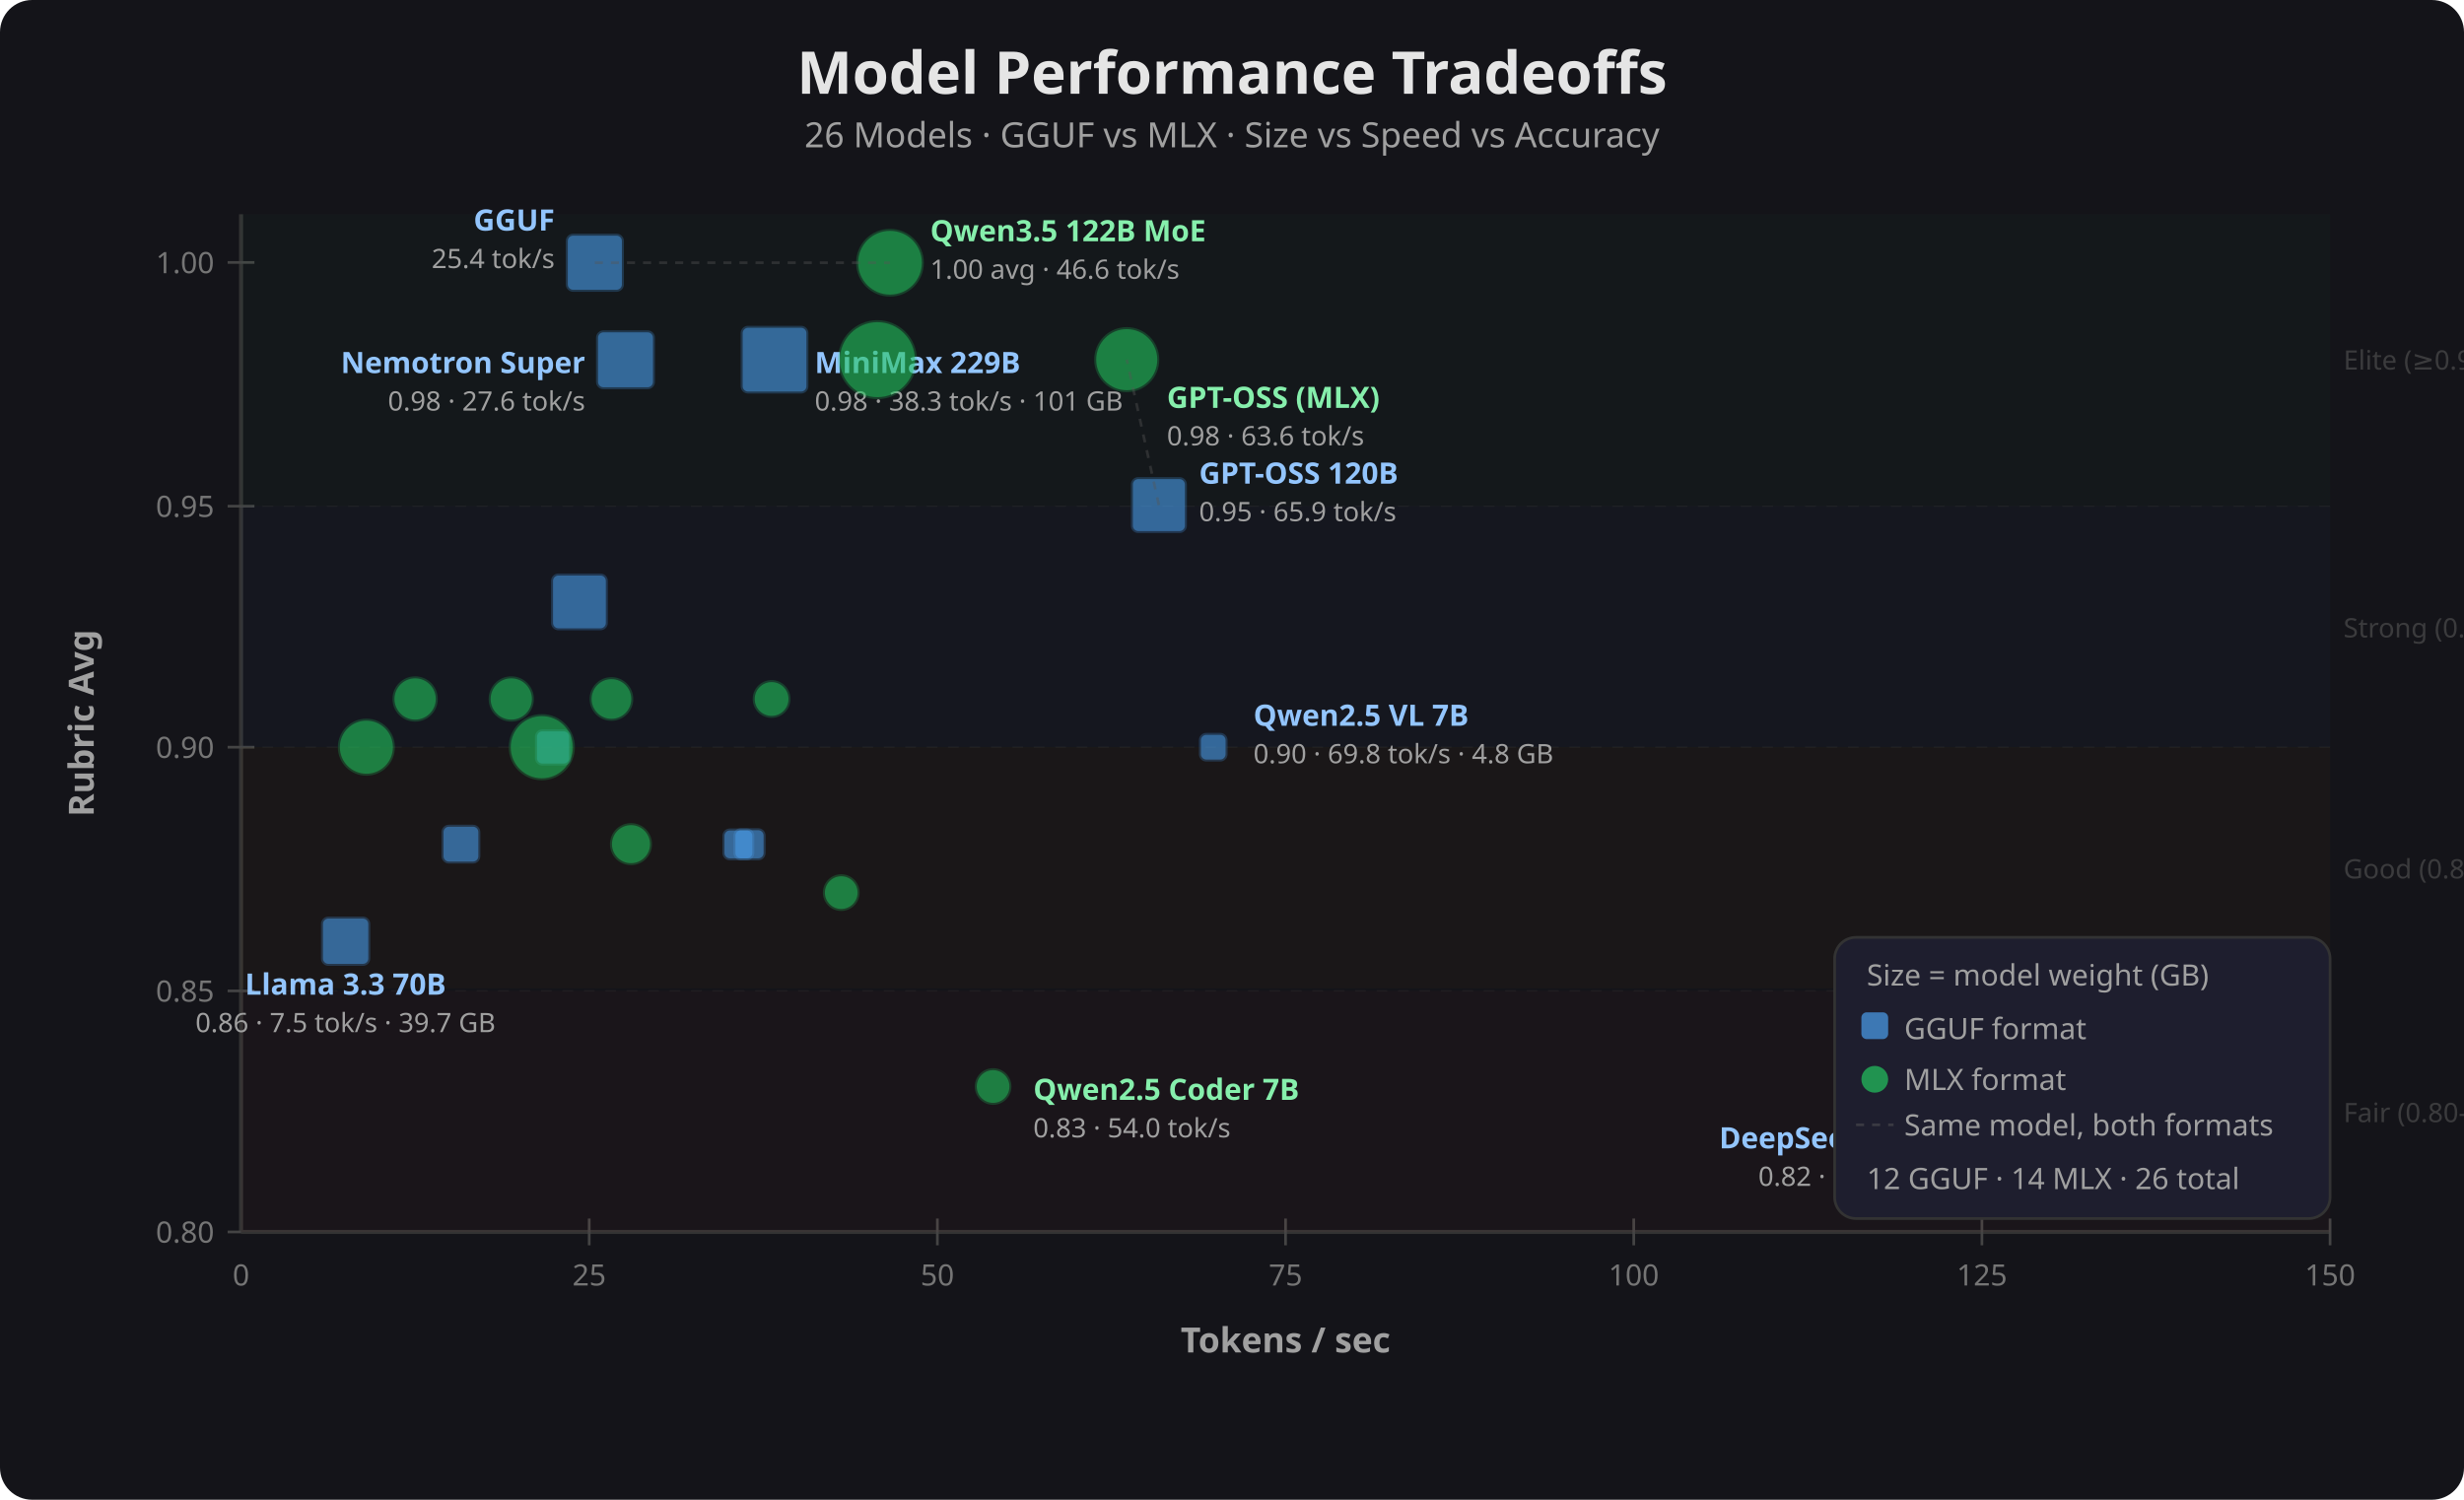
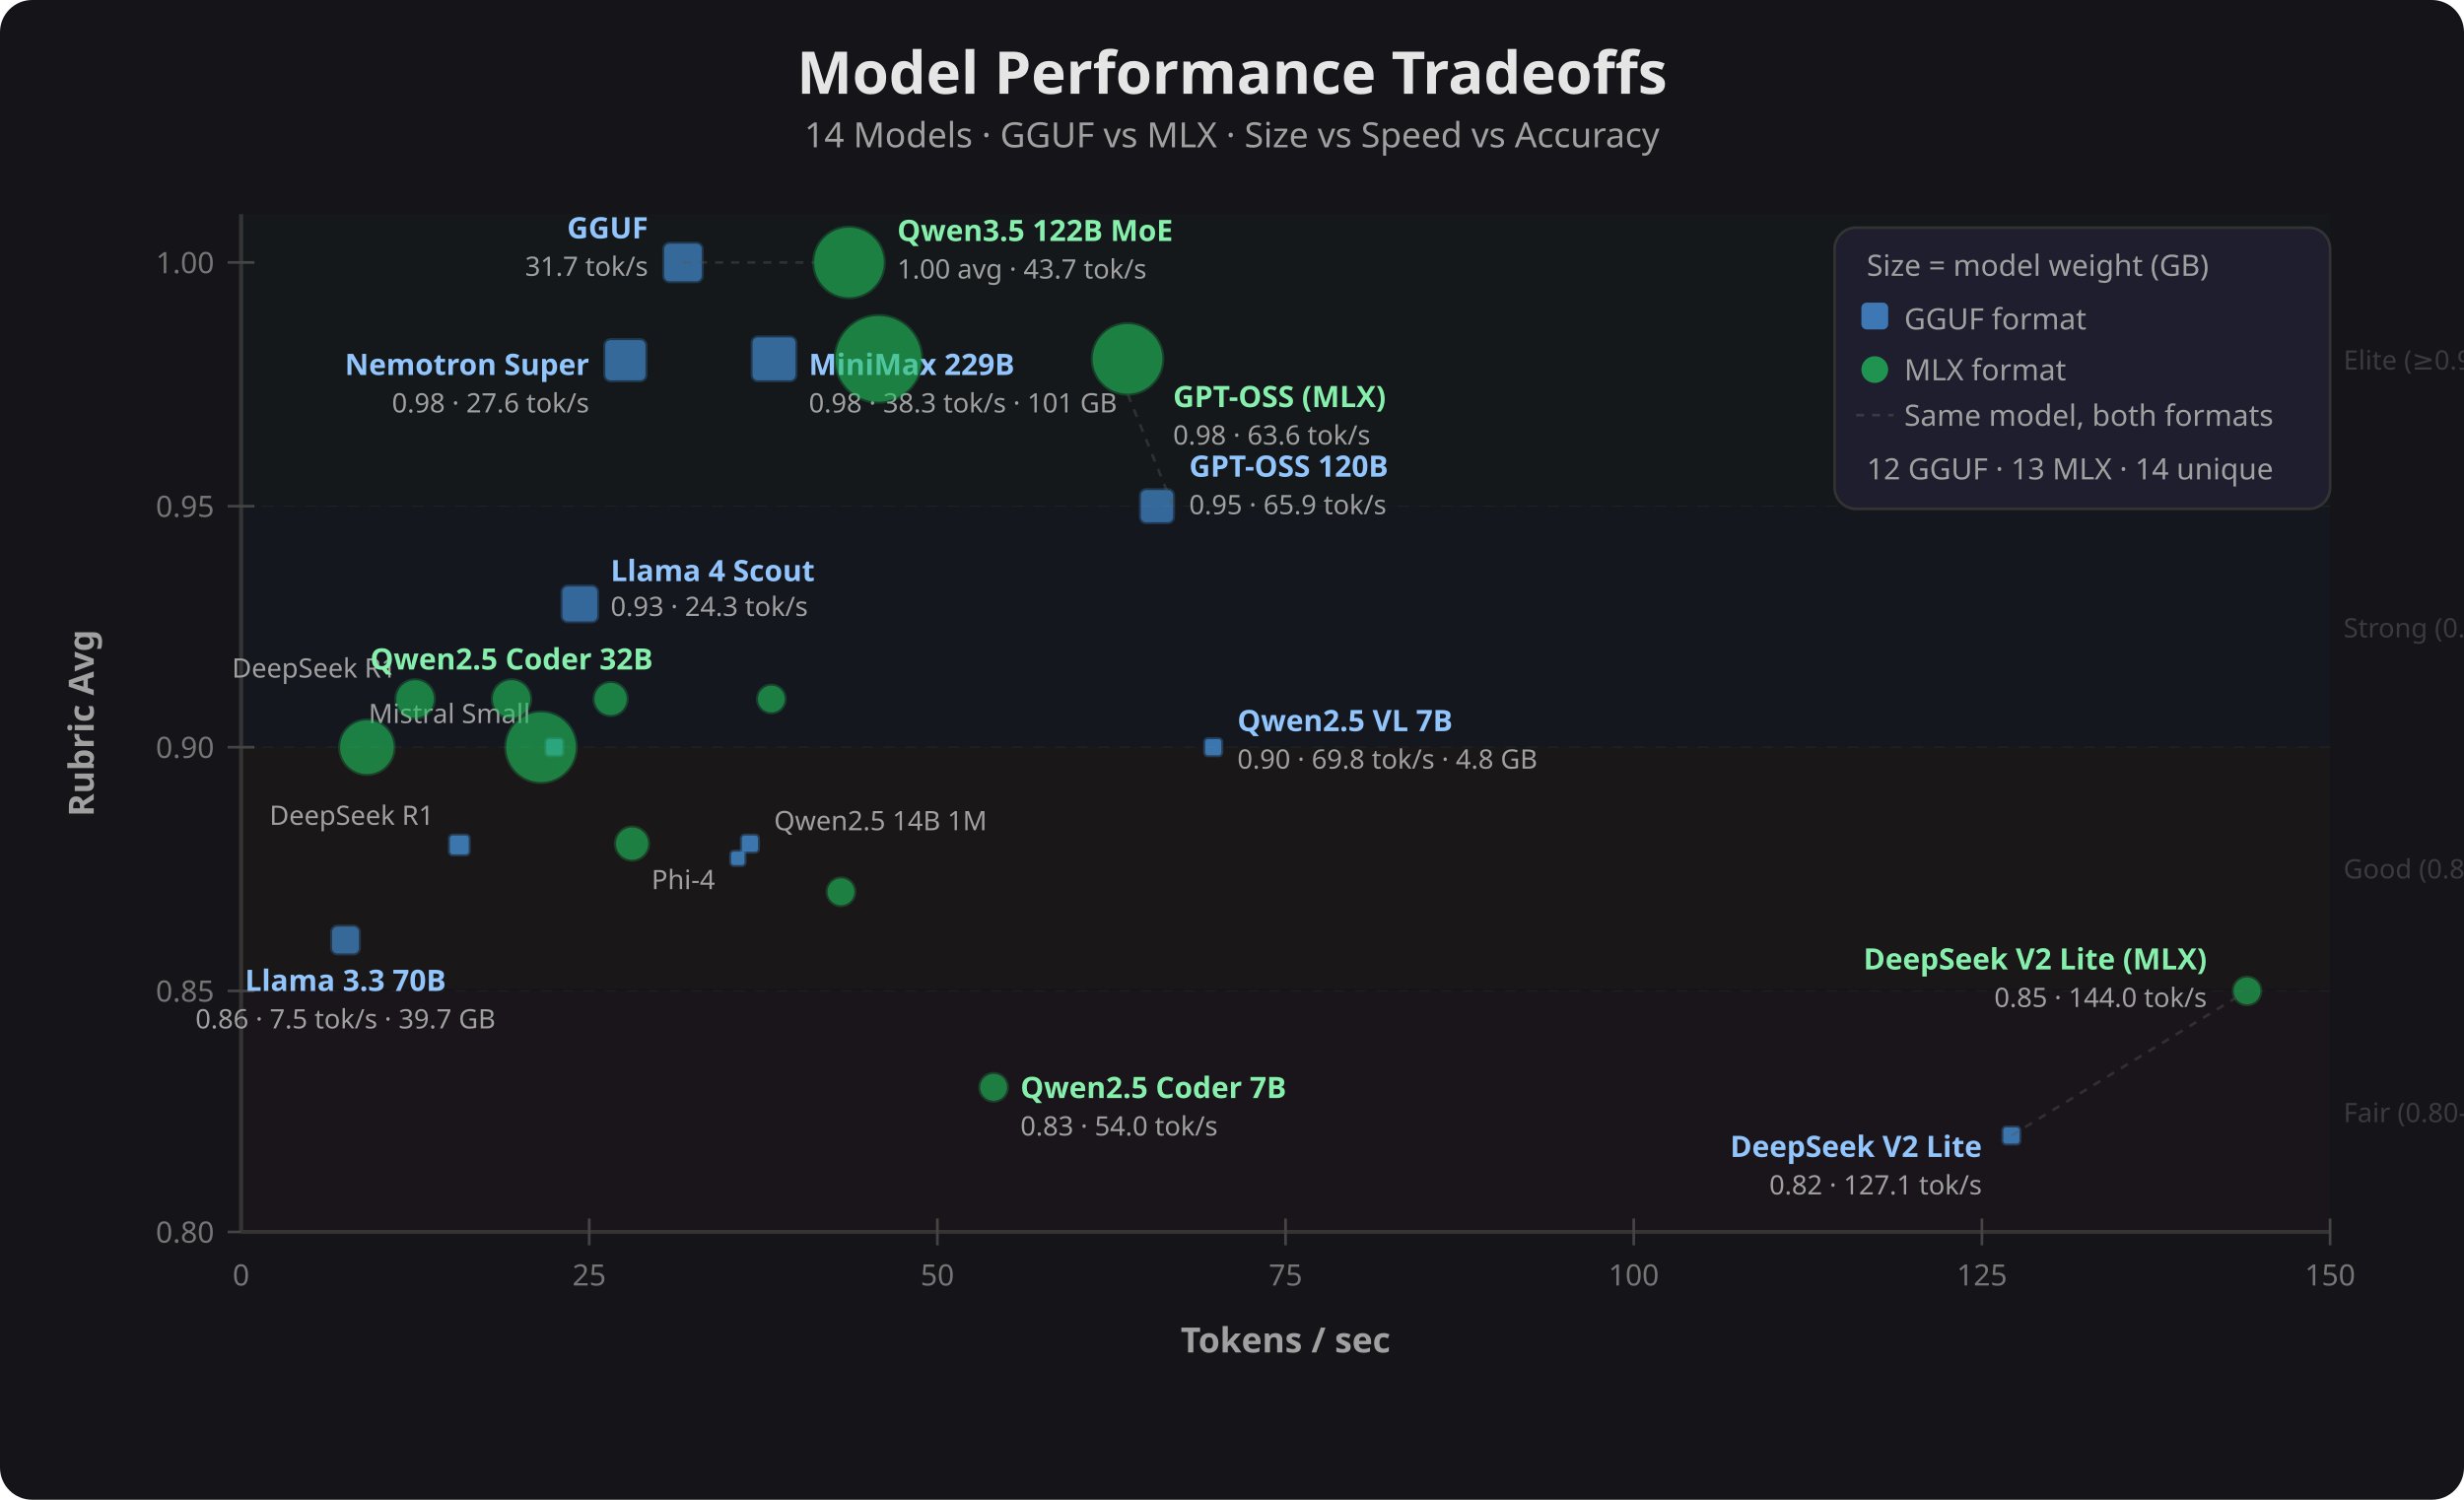
<svg xmlns="http://www.w3.org/2000/svg" viewBox="0 0 920 560" fill="none">
  <style>
    text { font-family: 'Segoe UI', system-ui, sans-serif; }
    .title { font-size: 22px; font-weight: 700; fill: #e5e5e5; }
    .subtitle { font-size: 13px; fill: #a0a0a0; }
    .axis-label { font-size: 13px; font-weight: 600; fill: #a0a0a0; }
    .tick { font-size: 11px; fill: #757575; }
    .model-name { font-size: 11px; font-weight: 600; }
    .model-detail { font-size: 10px; fill: #a0a0a0; }
    .legend-text { font-size: 11px; fill: #a0a0a0; }
    .tier-label { font-size: 10px; font-weight: 500; fill: #555; }
  </style>
  <rect width="920" height="560" rx="12" fill="#141419" />
  <text x="460" y="35" text-anchor="middle" class="title">Model Performance Tradeoffs</text>
-   <text x="460" y="55" text-anchor="middle" class="subtitle">26 Models · GGUF vs MLX · Size vs Speed vs Accuracy</text>
+   <text x="460" y="55" text-anchor="middle" class="subtitle">14 Models · GGUF vs MLX · Size vs Speed vs Accuracy</text>
  <line x1="90" y1="80" x2="90" y2="460" stroke="#333" stroke-width="1.5" />
  <text x="35" y="270" text-anchor="middle" class="axis-label" transform="rotate(-90, 35, 270)">Rubric Avg</text>
  <line x1="85" y1="98" x2="95" y2="98" stroke="#444" stroke-width="1" />
  <text x="80" y="102" text-anchor="end" class="tick">1.00</text>
  <line x1="85" y1="189" x2="95" y2="189" stroke="#444" stroke-width="1" />
  <text x="80" y="193" text-anchor="end" class="tick">0.95</text>
  <line x1="90" y1="189" x2="870" y2="189" stroke="#333" stroke-width="0.5" stroke-dasharray="4,4" opacity="0.3" />
  <line x1="85" y1="279" x2="95" y2="279" stroke="#444" stroke-width="1" />
  <text x="80" y="283" text-anchor="end" class="tick">0.90</text>
  <line x1="90" y1="279" x2="870" y2="279" stroke="#333" stroke-width="0.5" stroke-dasharray="4,4" opacity="0.3" />
  <line x1="85" y1="370" x2="95" y2="370" stroke="#444" stroke-width="1" />
  <text x="80" y="374" text-anchor="end" class="tick">0.85</text>
  <line x1="90" y1="370" x2="870" y2="370" stroke="#333" stroke-width="0.5" stroke-dasharray="4,4" opacity="0.3" />
  <line x1="85" y1="460" x2="95" y2="460" stroke="#444" stroke-width="1" />
  <text x="80" y="464" text-anchor="end" class="tick">0.80</text>
  <line x1="90" y1="460" x2="870" y2="460" stroke="#333" stroke-width="0.5" stroke-dasharray="4,4" opacity="0.3" />
  <line x1="90" y1="460" x2="870" y2="460" stroke="#333" stroke-width="1.5" />
  <text x="480" y="505" text-anchor="middle" class="axis-label">Tokens / sec</text>
  <text x="90" y="480" text-anchor="middle" class="tick">0</text>
  <line x1="220" y1="455" x2="220" y2="465" stroke="#444" stroke-width="1" />
  <text x="220" y="480" text-anchor="middle" class="tick">25</text>
  <line x1="350" y1="455" x2="350" y2="465" stroke="#444" stroke-width="1" />
  <text x="350" y="480" text-anchor="middle" class="tick">50</text>
  <line x1="480" y1="455" x2="480" y2="465" stroke="#444" stroke-width="1" />
  <text x="480" y="480" text-anchor="middle" class="tick">75</text>
  <line x1="610" y1="455" x2="610" y2="465" stroke="#444" stroke-width="1" />
  <text x="610" y="480" text-anchor="middle" class="tick">100</text>
  <line x1="740" y1="455" x2="740" y2="465" stroke="#444" stroke-width="1" />
  <text x="740" y="480" text-anchor="middle" class="tick">125</text>
  <line x1="870" y1="455" x2="870" y2="465" stroke="#444" stroke-width="1" />
  <text x="870" y="480" text-anchor="middle" class="tick">150</text>
  <rect x="90" y="80" width="780" height="109" fill="#22c55e" opacity="0.03" />
  <text x="875" y="138" class="tier-label" fill="#22c55e" opacity="0.6">Elite (≥0.95)</text>
  <rect x="90" y="189" width="780" height="90" fill="#4a9eed" opacity="0.03" />
  <text x="875" y="238" class="tier-label" fill="#4a9eed" opacity="0.6">Strong (0.90–0.94)</text>
  <rect x="90" y="279" width="780" height="90" fill="#f59e0b" opacity="0.03" />
  <text x="875" y="328" class="tier-label" fill="#f59e0b" opacity="0.6">Good (0.85–0.89)</text>
  <rect x="90" y="370" width="780" height="90" fill="#ef4444" opacity="0.03" />
  <text x="875" y="419" class="tier-label" fill="#ef4444" opacity="0.6">Fair (0.80–0.84)</text>
-   <rect x="212.0" y="88.0" width="20.2" height="20.2" rx="2" fill="#4a9eed" opacity="0.6" stroke="#4a9eed" stroke-width="1.5" stroke-opacity="0.4" />
-   <text x="207.1" y="86.1" text-anchor="end" class="model-name" fill="#93c5fd">GGUF</text>
-   <text x="207.1" y="100.1" text-anchor="end" class="model-detail">25.4 tok/s</text>
-   <rect x="223.3" y="124.1" width="20.5" height="20.5" rx="2" fill="#4a9eed" opacity="0.6" stroke="#4a9eed" stroke-width="1.5" stroke-opacity="0.4" />
-   <text x="218.5" y="139.3" text-anchor="end" class="model-name" fill="#93c5fd">Nemotron Super</text>
-   <text x="218.5" y="153.3" text-anchor="end" class="model-detail">0.98 · 27.6 tok/s</text>
-   <rect x="277.3" y="122.4" width="23.8" height="23.8" rx="2" fill="#4a9eed" opacity="0.6" stroke="#4a9eed" stroke-width="1.5" stroke-opacity="0.4" />
-   <text x="304.2" y="139.3" text-anchor="start" class="model-name" fill="#93c5fd">MiniMax 229B</text>
-   <text x="304.2" y="153.3" text-anchor="start" class="model-detail">0.98 · 38.3 tok/s · 101 GB</text>
-   <rect x="423.0" y="178.9" width="19.4" height="19.4" rx="2" fill="#4a9eed" opacity="0.6" stroke="#4a9eed" stroke-width="1.5" stroke-opacity="0.4" />
-   <text x="447.7" y="180.6" text-anchor="start" class="model-name" fill="#93c5fd">GPT-OSS 120B</text>
-   <text x="447.7" y="194.6" text-anchor="start" class="model-detail">0.95 · 65.9 tok/s</text>
-   <rect x="206.5" y="214.9" width="19.7" height="19.7" rx="2" fill="#4a9eed" opacity="0.6" stroke="#4a9eed" stroke-width="1.5" stroke-opacity="0.4" />
-   <rect x="448.4" y="274.4" width="9.2" height="9.2" rx="2" fill="#4a9eed" opacity="0.6" stroke="#4a9eed" stroke-width="1.5" stroke-opacity="0.4" />
-   <text x="468.0" y="271.0" text-anchor="start" class="model-name" fill="#93c5fd">Qwen2.5 VL 7B</text>
-   <text x="468.0" y="285.0" text-anchor="start" class="model-detail">0.90 · 69.8 tok/s · 4.8 GB</text>
-   <rect x="200.5" y="273.1" width="12.0" height="12.0" rx="2" fill="#4a9eed" opacity="0.6" stroke="#4a9eed" stroke-width="1.5" stroke-opacity="0.4" />
-   <rect x="165.6" y="308.7" width="13.0" height="13.0" rx="2" fill="#4a9eed" opacity="0.6" stroke="#4a9eed" stroke-width="1.5" stroke-opacity="0.4" />
-   <rect x="274.6" y="310.0" width="10.5" height="10.5" rx="2" fill="#4a9eed" opacity="0.6" stroke="#4a9eed" stroke-width="1.5" stroke-opacity="0.4" />
-   <rect x="270.5" y="310.1" width="10.4" height="10.4" rx="2" fill="#4a9eed" opacity="0.6" stroke="#4a9eed" stroke-width="1.5" stroke-opacity="0.4" />
-   <rect x="120.6" y="343.0" width="16.9" height="16.9" rx="2" fill="#4a9eed" opacity="0.6" stroke="#4a9eed" stroke-width="1.5" stroke-opacity="0.4" />
-   <text x="129.0" y="371.4" text-anchor="middle" class="model-name" fill="#93c5fd">Llama 3.3 70B</text>
-   <text x="129.0" y="385.4" text-anchor="middle" class="model-detail">0.86 · 7.5 tok/s · 39.7 GB</text>
-   <rect x="745.6" y="418.5" width="10.6" height="10.6" rx="2" fill="#4a9eed" opacity="0.6" stroke="#4a9eed" stroke-width="1.5" stroke-opacity="0.4" />
-   <text x="735.9" y="428.8" text-anchor="end" class="model-name" fill="#93c5fd">DeepSeek V2 Lite</text>
-   <text x="735.9" y="442.8" text-anchor="end" class="model-detail">0.82 · 127.1 tok/s</text>
-   <circle cx="332.3" cy="98.1" r="11.9" fill="#22c55e" opacity="0.6" stroke="#22c55e" stroke-width="1.5" stroke-opacity="0.4" />
-   <text x="347.3" y="90.1" text-anchor="start" class="model-name" fill="#86efac">Qwen3.5 122B MoE</text>
-   <text x="347.3" y="104.1" text-anchor="start" class="model-detail">1.00 avg · 46.6 tok/s</text>
-   <circle cx="327.6" cy="134.3" r="14.0" fill="#22c55e" opacity="0.6" stroke="#22c55e" stroke-width="1.5" stroke-opacity="0.4" />
-   <circle cx="420.7" cy="134.3" r="11.4" fill="#22c55e" opacity="0.6" stroke="#22c55e" stroke-width="1.5" stroke-opacity="0.4" />
-   <text x="435.7" y="152.3" text-anchor="start" class="model-name" fill="#86efac">GPT-OSS (MLX)</text>
-   <text x="435.7" y="166.3" text-anchor="start" class="model-detail">0.98 · 63.6 tok/s</text>
-   <circle cx="155.0" cy="261.0" r="7.7" fill="#22c55e" opacity="0.6" stroke="#22c55e" stroke-width="1.5" stroke-opacity="0.4" />
-   <circle cx="190.9" cy="261.0" r="7.7" fill="#22c55e" opacity="0.6" stroke="#22c55e" stroke-width="1.5" stroke-opacity="0.4" />
-   <circle cx="228.3" cy="261.0" r="7.4" fill="#22c55e" opacity="0.6" stroke="#22c55e" stroke-width="1.5" stroke-opacity="0.4" />
-   <circle cx="288.1" cy="261.0" r="6.3" fill="#22c55e" opacity="0.6" stroke="#22c55e" stroke-width="1.5" stroke-opacity="0.4" />
-   <circle cx="136.8" cy="279.0" r="9.9" fill="#22c55e" opacity="0.6" stroke="#22c55e" stroke-width="1.5" stroke-opacity="0.4" />
-   <circle cx="202.3" cy="279.0" r="11.6" fill="#22c55e" opacity="0.6" stroke="#22c55e" stroke-width="1.5" stroke-opacity="0.4" />
-   <circle cx="235.6" cy="315.2" r="7.1" fill="#22c55e" opacity="0.6" stroke="#22c55e" stroke-width="1.5" stroke-opacity="0.4" />
-   <circle cx="314.1" cy="333.3" r="6.1" fill="#22c55e" opacity="0.6" stroke="#22c55e" stroke-width="1.5" stroke-opacity="0.4" />
-   <circle cx="838.8" cy="369.5" r="6.3" fill="#22c55e" opacity="0.6" stroke="#22c55e" stroke-width="1.5" stroke-opacity="0.4" />
-   <text x="823.8" y="359.5" text-anchor="end" class="model-name" fill="#86efac">DeepSeek V2 Lite (MLX)</text>
-   <text x="823.8" y="373.5" text-anchor="end" class="model-detail">0.85 · 144.0 tok/s</text>
-   <circle cx="832.6" cy="369.5" r="4.7" fill="#22c55e" opacity="0.6" stroke="#22c55e" stroke-width="1.5" stroke-opacity="0.4" />
-   <text x="817.6" y="381.5" text-anchor="end" class="model-name" fill="#86efac">Qwen3 4B</text>
-   <text x="817.6" y="395.5" text-anchor="end" class="model-detail">0.85 · 142.8 tok/s · 2.3 GB</text>
-   <circle cx="370.8" cy="405.7" r="6.1" fill="#22c55e" opacity="0.6" stroke="#22c55e" stroke-width="1.5" stroke-opacity="0.4" />
-   <text x="385.8" y="410.7" text-anchor="start" class="model-name" fill="#86efac">Qwen2.5 Coder 7B</text>
-   <text x="385.8" y="424.7" text-anchor="start" class="model-detail">0.83 · 54.0 tok/s</text>
-   <line x1="222.1" y1="98.1" x2="332.3" y2="98.1" stroke="#555" stroke-width="1" stroke-dasharray="3,3" opacity="0.4" />
-   <line x1="432.7" y1="188.6" x2="420.7" y2="134.3" stroke="#555" stroke-width="1" stroke-dasharray="3,3" opacity="0.4" />
-   <line x1="750.9" y1="423.8" x2="838.8" y2="369.5" stroke="#555" stroke-width="1" stroke-dasharray="3,3" opacity="0.4" />
-   <rect x="685" y="350" width="185" height="105" rx="8" fill="#1e1e2e" stroke="#333" stroke-width="1" />
-   <text x="697" y="368" class="legend-text" fill="#a0a0a0">Size = model weight (GB)</text>
-   <rect x="695" y="378" width="10" height="10" rx="2" fill="#4a9eed" opacity="0.7" />
-   <text x="711" y="388" class="legend-text">GGUF format</text>
-   <circle cx="700" cy="403" r="5" fill="#22c55e" opacity="0.7" />
-   <text x="711" y="407" class="legend-text">MLX format</text>
-   <line x1="693" y1="420" x2="707" y2="420" stroke="#555" stroke-width="1" stroke-dasharray="3,3" opacity="0.5" />
-   <text x="711" y="424" class="legend-text">Same model, both formats</text>
-   <text x="697" y="444" class="legend-text" fill="#757575">12 GGUF · 14 MLX · 26 total</text>
+   <rect x="248" y="91" width="14" height="14" rx="2" fill="#4a9eed" opacity="0.6" stroke="#4a9eed" stroke-width="1.5" stroke-opacity="0.4" />
+   <text x="242" y="89" text-anchor="end" class="model-name" fill="#93c5fd">GGUF</text>
+   <text x="242" y="103" text-anchor="end" class="model-detail">31.7 tok/s</text>
+   <rect x="226" y="127" width="15" height="15" rx="2" fill="#4a9eed" opacity="0.6" stroke="#4a9eed" stroke-width="1.5" stroke-opacity="0.4" />
+   <text x="220" y="140" text-anchor="end" class="model-name" fill="#93c5fd">Nemotron Super</text>
+   <text x="220" y="154" text-anchor="end" class="model-detail">0.98 · 27.6 tok/s</text>
+   <rect x="281" y="126" width="16" height="16" rx="2" fill="#4a9eed" opacity="0.6" stroke="#4a9eed" stroke-width="1.5" stroke-opacity="0.4" />
+   <text x="302" y="140" text-anchor="start" class="model-name" fill="#93c5fd">MiniMax 229B</text>
+   <text x="302" y="154" text-anchor="start" class="model-detail">0.98 · 38.3 tok/s · 101 GB</text>
+   <rect x="426" y="183" width="12" height="12" rx="2" fill="#4a9eed" opacity="0.6" stroke="#4a9eed" stroke-width="1.5" stroke-opacity="0.4" />
+   <text x="444" y="178" text-anchor="start" class="model-name" fill="#93c5fd">GPT-OSS 120B</text>
+   <text x="444" y="192" text-anchor="start" class="model-detail">0.95 · 65.9 tok/s</text>
+   <rect x="210" y="219" width="13" height="13" rx="2" fill="#4a9eed" opacity="0.6" stroke="#4a9eed" stroke-width="1.5" stroke-opacity="0.4" />
+   <text x="228" y="217" text-anchor="start" class="model-name" fill="#93c5fd">Llama 4 Scout</text>
+   <text x="228" y="230" text-anchor="start" class="model-detail">0.93 · 24.3 tok/s</text>
+   <rect x="450" y="276" width="6" height="6" rx="1" fill="#4a9eed" opacity="0.7" stroke="#4a9eed" stroke-width="1.5" stroke-opacity="0.4" />
+   <text x="462" y="273" text-anchor="start" class="model-name" fill="#93c5fd">Qwen2.5 VL 7B</text>
+   <text x="462" y="287" text-anchor="start" class="model-detail">0.90 · 69.8 tok/s · 4.8 GB</text>
+   <rect x="204" y="276" width="6" height="6" rx="1" fill="#4a9eed" opacity="0.7" stroke="#4a9eed" stroke-width="1.5" stroke-opacity="0.4" />
+   <text x="198" y="270" text-anchor="end" class="model-detail" fill="#93c5fd">Mistral Small</text>
+   <rect x="168" y="312" width="7" height="7" rx="1" fill="#4a9eed" opacity="0.7" stroke="#4a9eed" stroke-width="1.5" stroke-opacity="0.4" />
+   <text x="162" y="308" text-anchor="end" class="model-detail" fill="#93c5fd">DeepSeek R1</text>
+   <rect x="277" y="312" width="6" height="6" rx="1" fill="#4a9eed" opacity="0.7" stroke="#4a9eed" stroke-width="1.5" stroke-opacity="0.4" />
+   <text x="289" y="310" text-anchor="start" class="model-detail" fill="#93c5fd">Qwen2.5 14B 1M</text>
+   <rect x="273" y="318" width="5" height="5" rx="1" fill="#4a9eed" opacity="0.7" stroke="#4a9eed" stroke-width="1.5" stroke-opacity="0.4" />
+   <text x="267" y="332" text-anchor="end" class="model-detail" fill="#93c5fd">Phi-4</text>
+   <rect x="124" y="346" width="10" height="10" rx="2" fill="#4a9eed" opacity="0.6" stroke="#4a9eed" stroke-width="1.5" stroke-opacity="0.4" />
+   <text x="129" y="370" text-anchor="middle" class="model-name" fill="#93c5fd">Llama 3.3 70B</text>
+   <text x="129" y="384" text-anchor="middle" class="model-detail">0.86 · 7.5 tok/s · 39.7 GB</text>
+   <rect x="748" y="421" width="6" height="6" rx="1" fill="#4a9eed" opacity="0.7" stroke="#4a9eed" stroke-width="1.5" stroke-opacity="0.4" />
+   <text x="740" y="432" text-anchor="end" class="model-name" fill="#93c5fd">DeepSeek V2 Lite</text>
+   <text x="740" y="446" text-anchor="end" class="model-detail">0.82 · 127.1 tok/s</text>
+   <circle cx="317" cy="98" r="13" fill="#22c55e" opacity="0.6" stroke="#22c55e" stroke-width="1.5" stroke-opacity="0.4" />
+   <text x="335" y="90" text-anchor="start" class="model-name" fill="#86efac">Qwen3.5 122B MoE</text>
+   <text x="335" y="104" text-anchor="start" class="model-detail">1.00 avg · 43.7 tok/s</text>
+   <circle cx="328" cy="134" r="16" fill="#22c55e" opacity="0.6" stroke="#22c55e" stroke-width="1.5" stroke-opacity="0.4" />
+   <circle cx="421" cy="134" r="13" fill="#22c55e" opacity="0.6" stroke="#22c55e" stroke-width="1.5" stroke-opacity="0.4" />
+   <text x="438" y="152" text-anchor="start" class="model-name" fill="#86efac">GPT-OSS (MLX)</text>
+   <text x="438" y="166" text-anchor="start" class="model-detail">0.98 · 63.6 tok/s</text>
+   <circle cx="155" cy="261" r="7" fill="#22c55e" opacity="0.6" stroke="#22c55e" stroke-width="1.5" stroke-opacity="0.4" />
+   <text x="148" y="253" text-anchor="end" class="model-detail" fill="#86efac">DeepSeek R1</text>
+   <circle cx="191" cy="261" r="7" fill="#22c55e" opacity="0.6" stroke="#22c55e" stroke-width="1.5" stroke-opacity="0.4" />
+   <text x="191" y="250" text-anchor="middle" class="model-name" fill="#86efac">Qwen2.5 Coder 32B</text>
+   <circle cx="228" cy="261" r="6" fill="#22c55e" opacity="0.6" stroke="#22c55e" stroke-width="1.5" stroke-opacity="0.4" />
+   <circle cx="288" cy="261" r="5" fill="#22c55e" opacity="0.6" stroke="#22c55e" stroke-width="1.5" stroke-opacity="0.4" />
+   <circle cx="137" cy="279" r="10" fill="#22c55e" opacity="0.6" stroke="#22c55e" stroke-width="1.5" stroke-opacity="0.4" />
+   <circle cx="202" cy="279" r="13" fill="#22c55e" opacity="0.6" stroke="#22c55e" stroke-width="1.5" stroke-opacity="0.4" />
+   <circle cx="236" cy="315" r="6" fill="#22c55e" opacity="0.6" stroke="#22c55e" stroke-width="1.5" stroke-opacity="0.4" />
+   <circle cx="314" cy="333" r="5" fill="#22c55e" opacity="0.6" stroke="#22c55e" stroke-width="1.5" stroke-opacity="0.4" />
+   <circle cx="839" cy="370" r="5" fill="#22c55e" opacity="0.6" stroke="#22c55e" stroke-width="1.5" stroke-opacity="0.4" />
+   <text x="824" y="362" text-anchor="end" class="model-name" fill="#86efac">DeepSeek V2 Lite (MLX)</text>
+   <text x="824" y="376" text-anchor="end" class="model-detail">0.85 · 144.0 tok/s</text>
+   <circle cx="371" cy="406" r="5" fill="#22c55e" opacity="0.6" stroke="#22c55e" stroke-width="1.5" stroke-opacity="0.4" />
+   <text x="381" y="410" text-anchor="start" class="model-name" fill="#86efac">Qwen2.5 Coder 7B</text>
+   <text x="381" y="424" text-anchor="start" class="model-detail">0.83 · 54.0 tok/s</text>
+   <line x1="255" y1="98" x2="304" y2="98" stroke="#555" stroke-width="1" stroke-dasharray="3,3" opacity="0.4" />
+   <line x1="438" y1="189" x2="421" y2="147" stroke="#555" stroke-width="1" stroke-dasharray="3,3" opacity="0.4" />
+   <line x1="751" y1="424" x2="839" y2="370" stroke="#555" stroke-width="1" stroke-dasharray="3,3" opacity="0.4" />
+   <rect x="685" y="85" width="185" height="105" rx="8" fill="#1e1e2e" stroke="#333" stroke-width="1" />
+   <text x="697" y="103" class="legend-text" fill="#a0a0a0">Size = model weight (GB)</text>
+   <rect x="695" y="113" width="10" height="10" rx="2" fill="#4a9eed" opacity="0.7" />
+   <text x="711" y="123" class="legend-text">GGUF format</text>
+   <circle cx="700" cy="138" r="5" fill="#22c55e" opacity="0.7" />
+   <text x="711" y="142" class="legend-text">MLX format</text>
+   <line x1="693" y1="155" x2="707" y2="155" stroke="#555" stroke-width="1" stroke-dasharray="3,3" opacity="0.5" />
+   <text x="711" y="159" class="legend-text">Same model, both formats</text>
+   <text x="697" y="179" class="legend-text" fill="#757575">12 GGUF · 13 MLX · 14 unique</text>
</svg>
